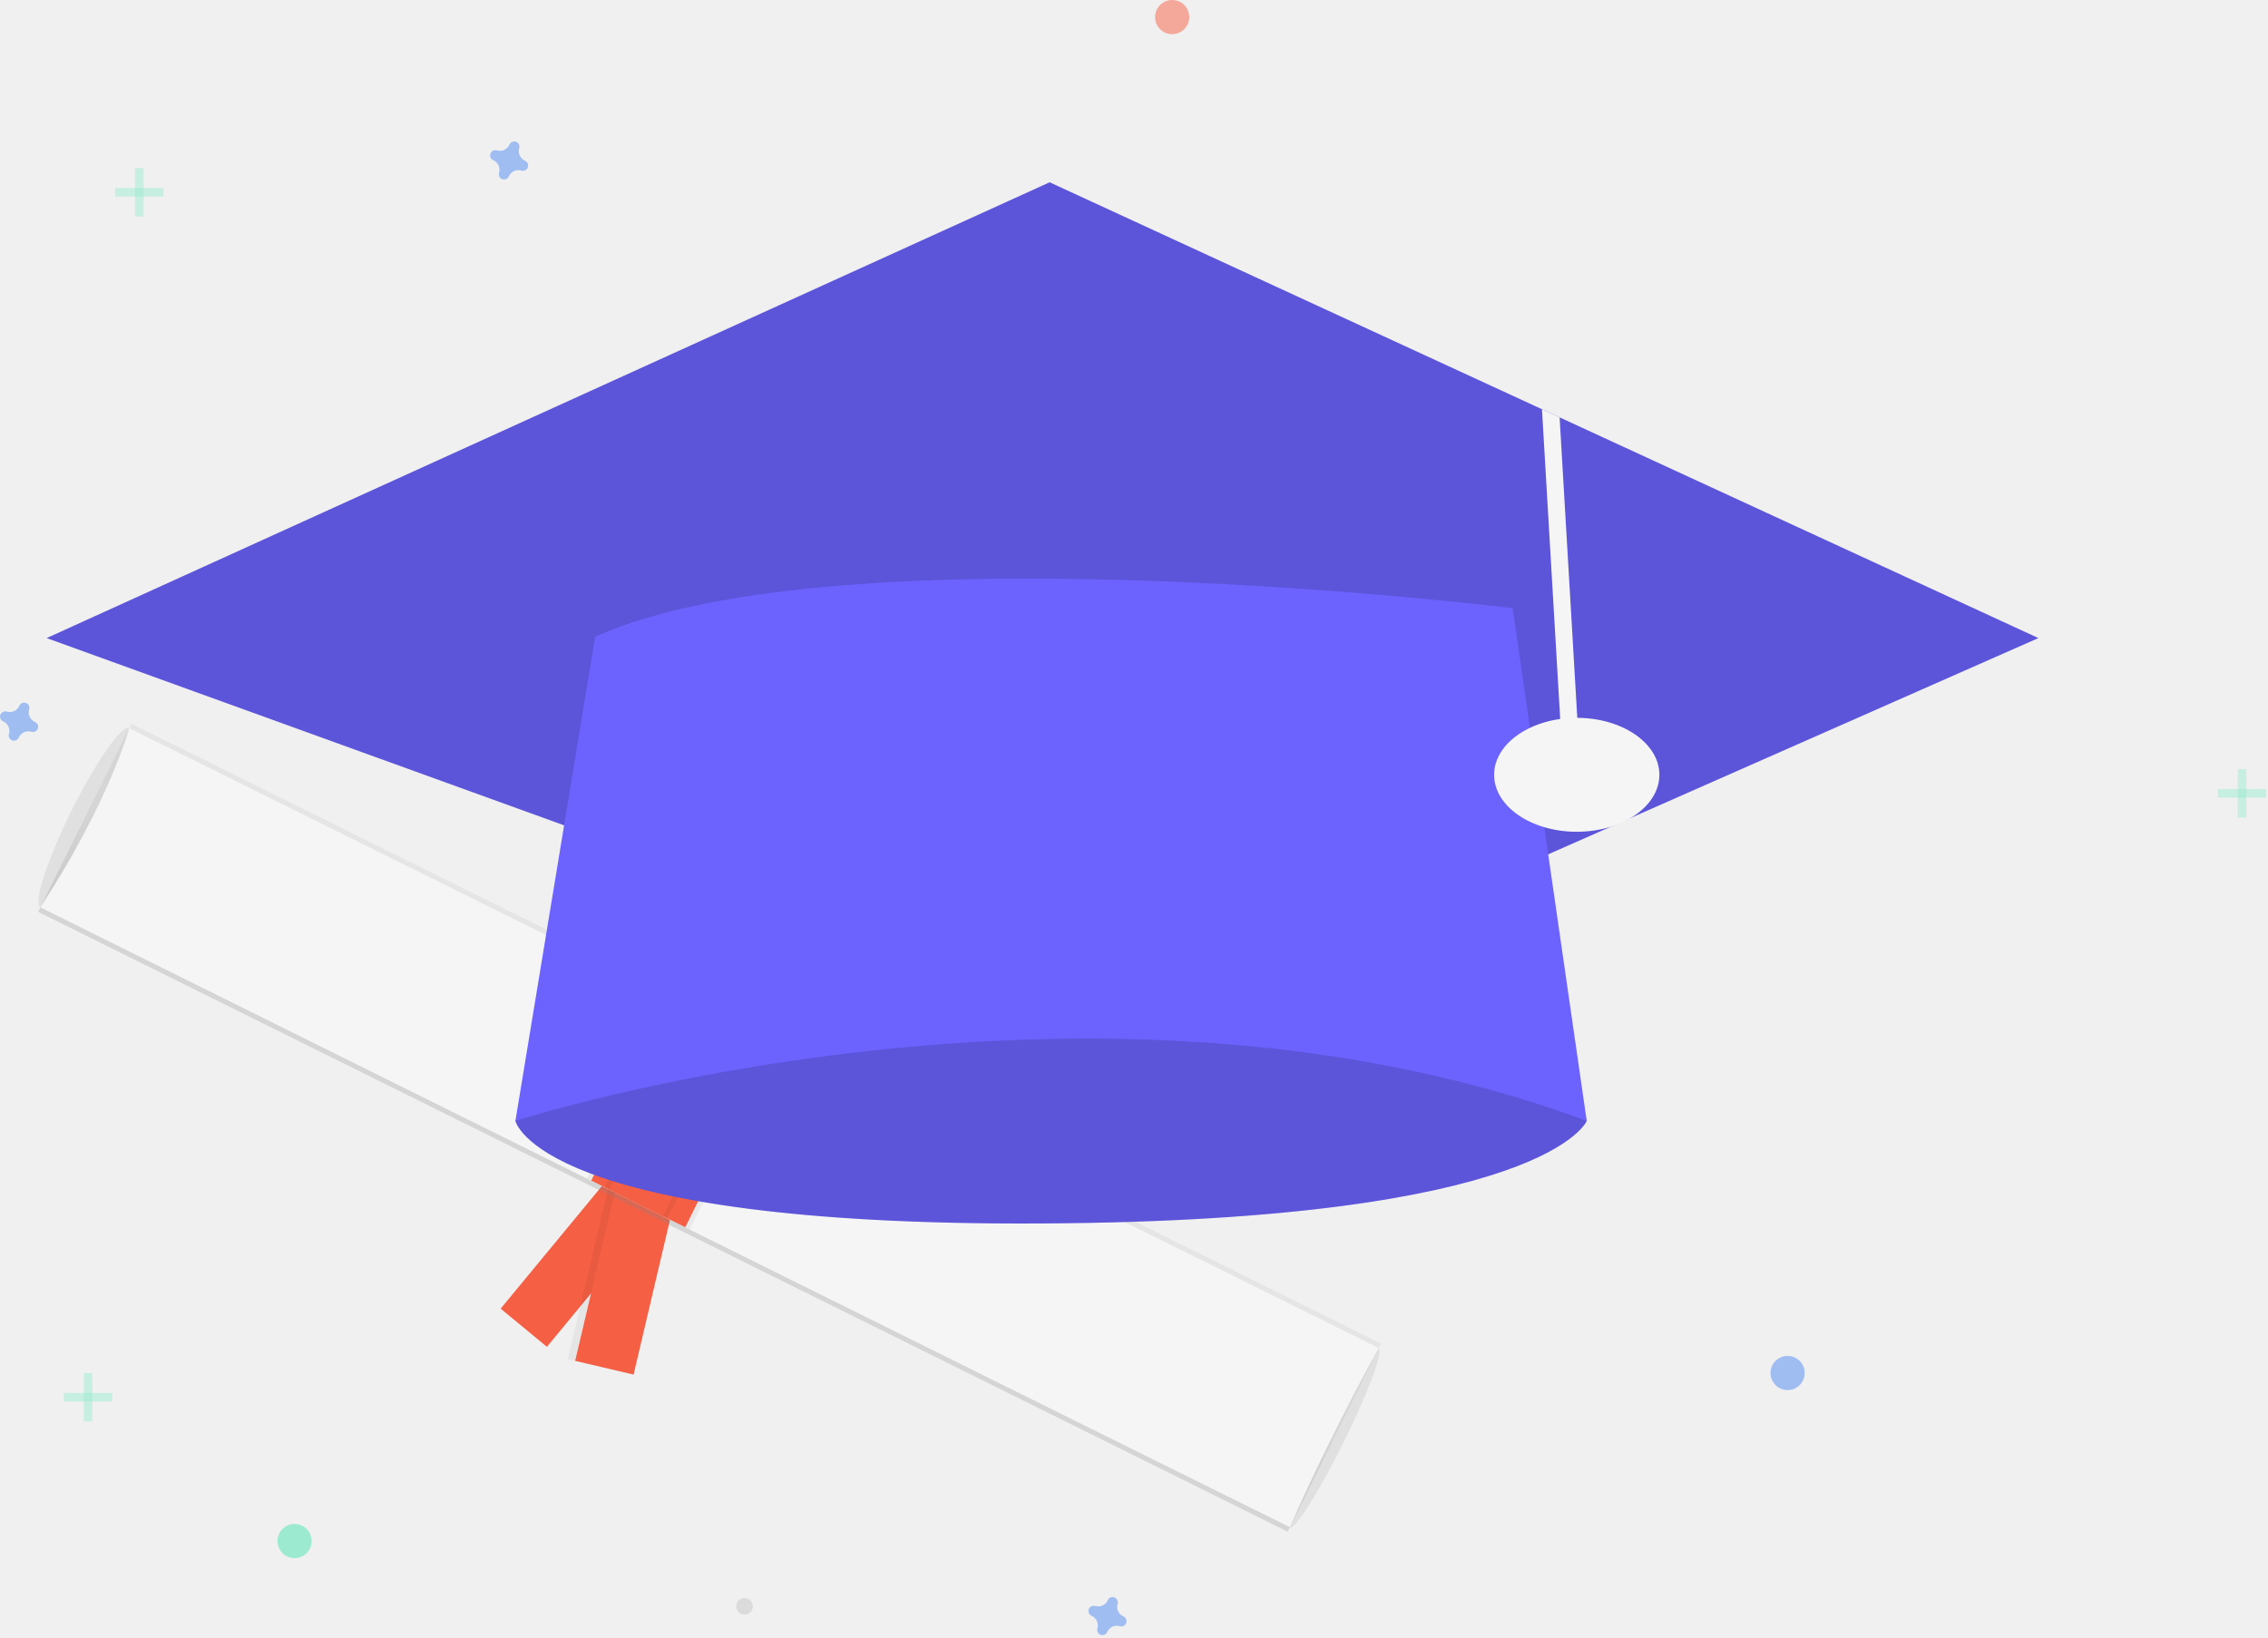
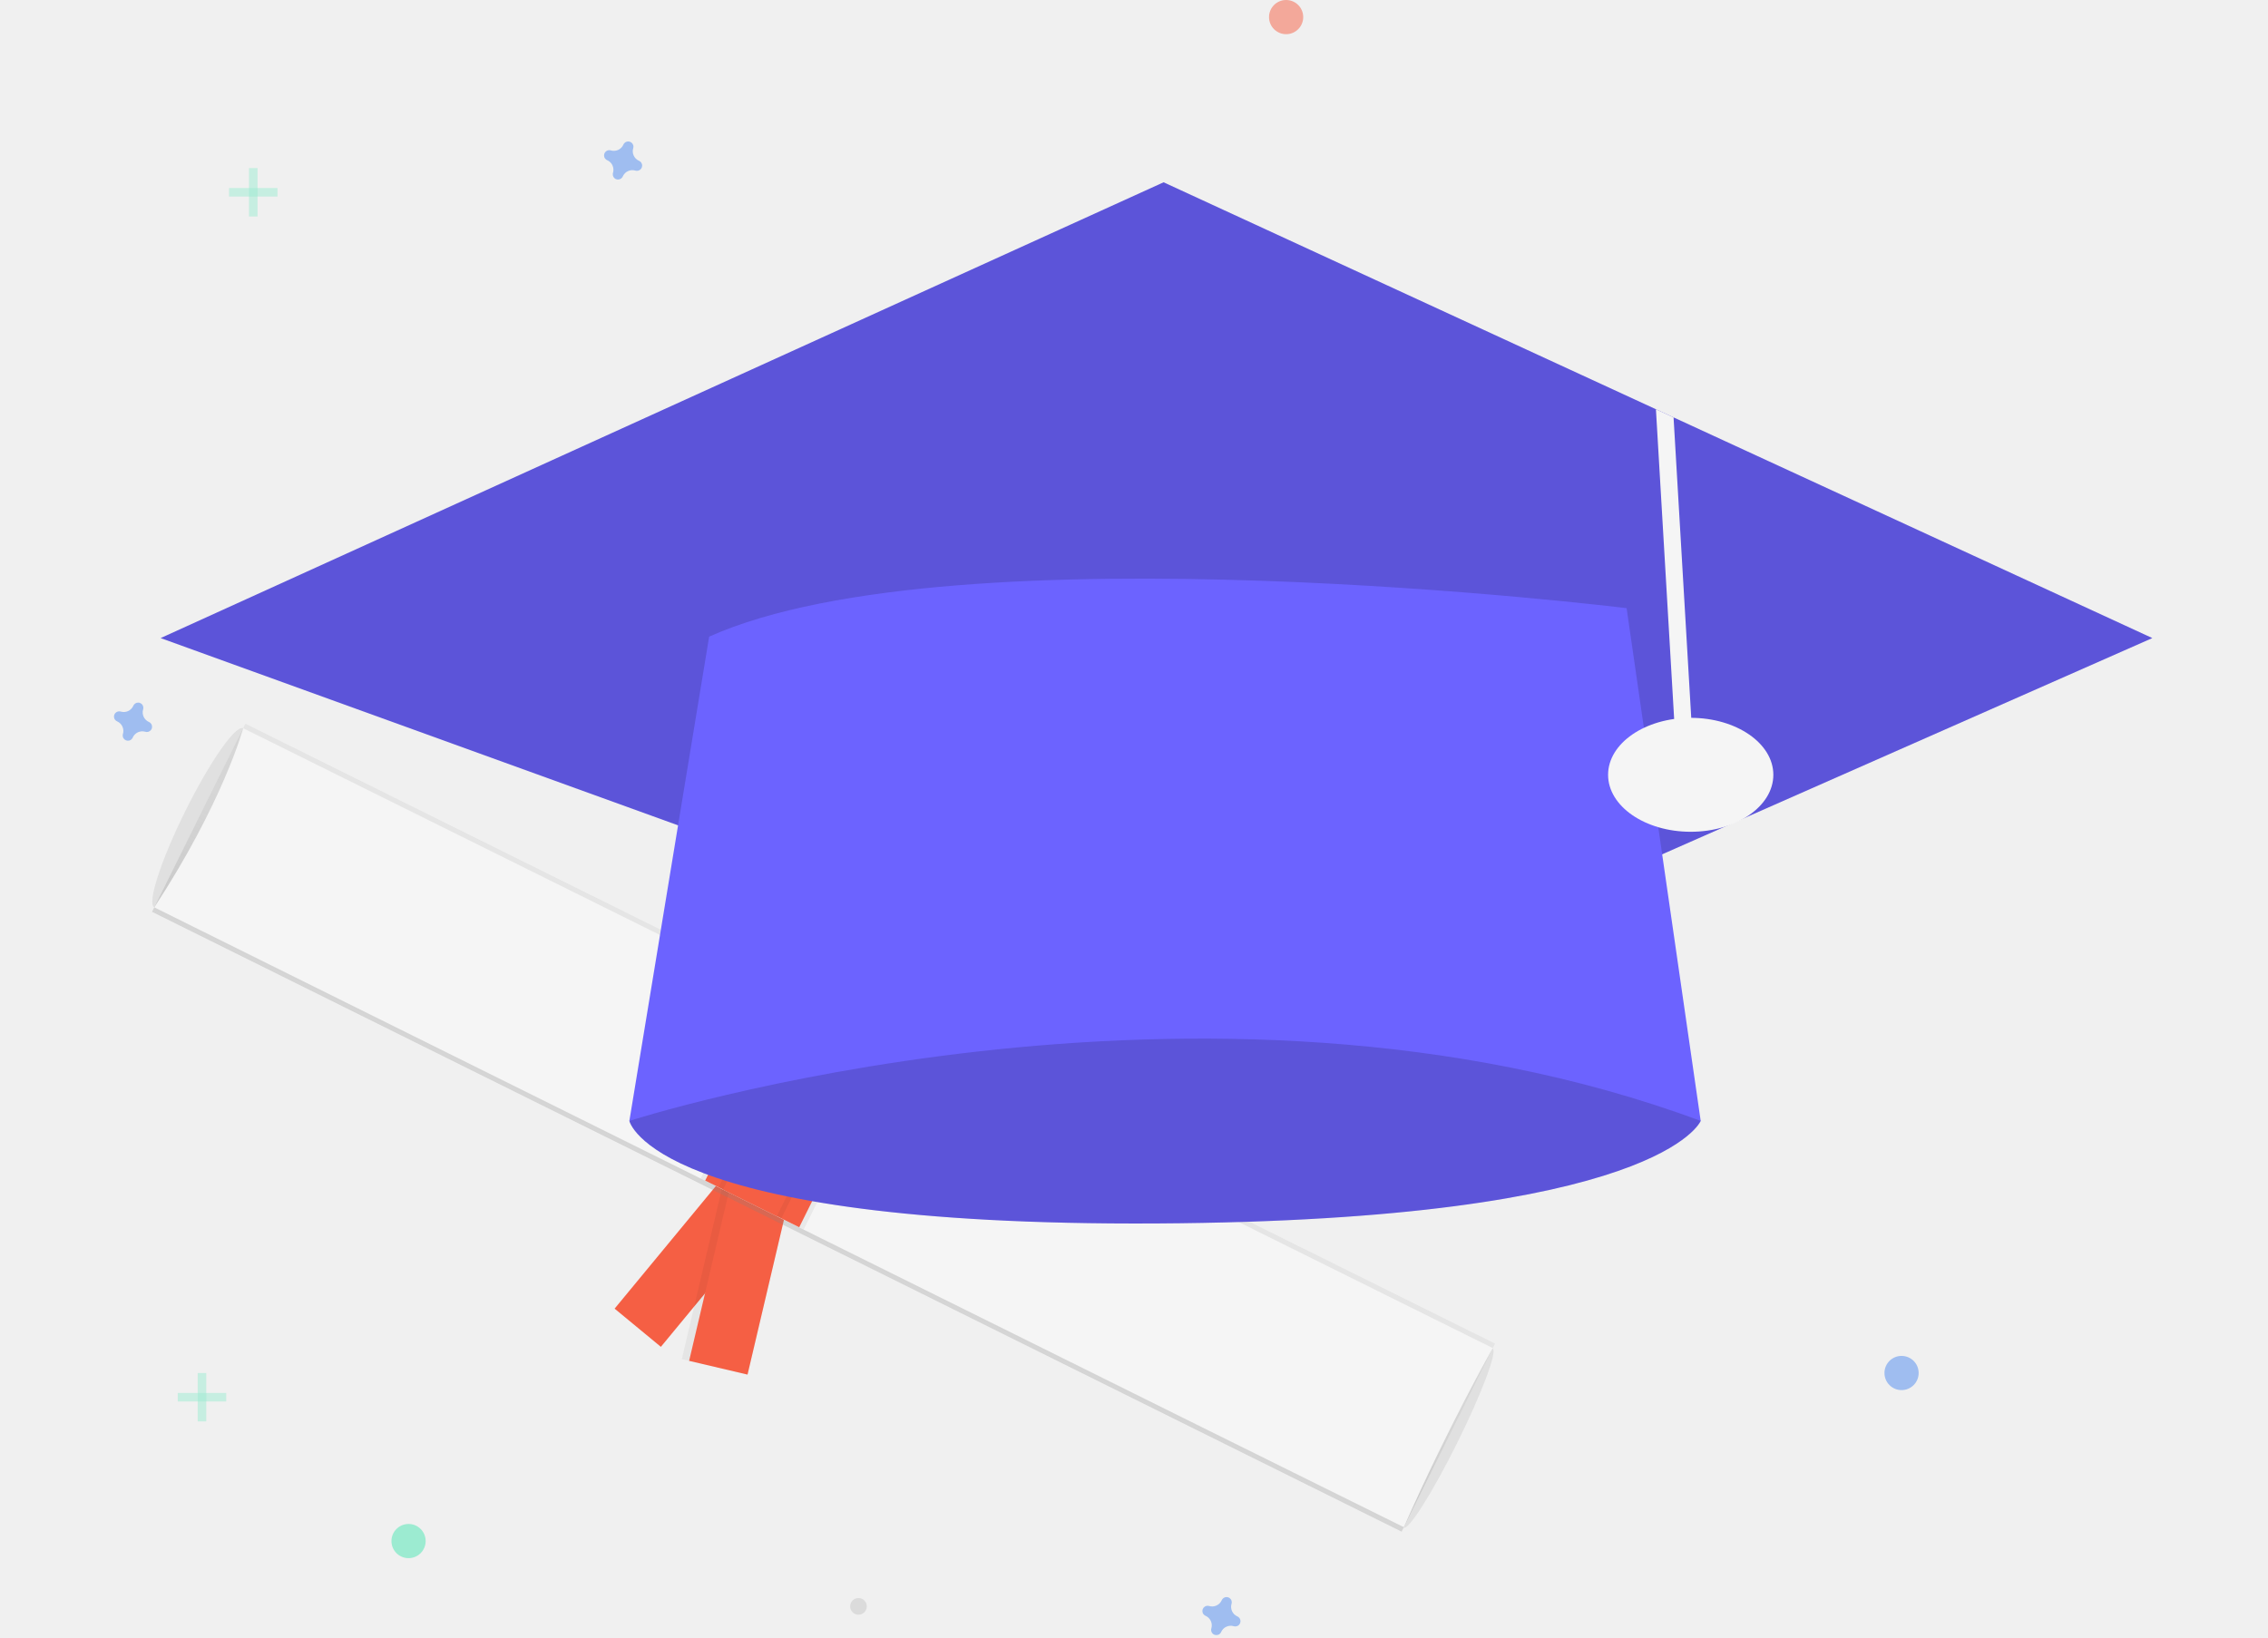
<svg xmlns="http://www.w3.org/2000/svg" width="796" height="575" viewBox="0 0 796 575" fill="none">
  <g clip-path="url(#clip0)">
-     <path d="M34.471 289.428C43.085 272.065 47.958 256.943 45.353 255.65C42.749 254.358 33.654 267.386 25.039 284.748C16.424 302.111 11.552 317.234 14.156 318.526C16.761 319.818 25.856 306.79 34.471 289.428Z" fill="#E0E0E0" />
-     <path d="M471.479 506.465C480.093 489.102 485.643 474.315 483.873 473.437C482.103 472.559 473.685 485.923 465.071 503.285C456.456 520.648 450.907 535.435 452.676 536.313C454.446 537.191 462.864 523.827 471.479 506.465Z" fill="#E0E0E0" />
-     <path d="M236.643 418.691L220.406 405.284L175.715 459.407L191.952 472.814L236.643 418.691Z" fill="#F55F44" />
-     <path opacity="0.05" d="M199.304 477.132L222.368 482.554L238.433 414.228L215.369 408.805L199.304 477.132Z" fill="black" />
-     <path d="M201.87 477.735L222.368 482.554L238.433 414.228L217.935 409.409L201.87 477.735Z" fill="#F55F44" />
-     <path d="M46.133 254.078L13.377 320.098L451.933 537.696L484.69 471.677L46.133 254.078Z" fill="url(#paint0_linear)" />
-     <path d="M452.713 536.124C444.129 532.007 7.869 315.406 14.156 318.526C38.37 281.568 45.353 255.65 45.353 255.65L483.91 473.249C483.91 473.249 468.508 500.278 452.713 536.124Z" fill="#F5F5F5" />
-     <path opacity="0.05" d="M273.277 368.739L237.123 350.801L205.927 413.676L242.08 431.614L273.277 368.739Z" fill="black" />
-     <path d="M271.705 367.959L238.695 351.581L207.498 414.456L240.508 430.834L271.705 367.959Z" fill="#F55F44" />
-     <path opacity="0.05" d="M265.417 364.839L243.411 353.92L212.214 416.796L234.221 427.715L265.417 364.839Z" fill="black" />
-     <path d="M263.846 364.06L244.983 354.7L213.786 417.576L232.649 426.935L263.846 364.06Z" fill="#F55F44" />
-     <path d="M261.306 566.851C262.921 566.851 264.231 565.541 264.231 563.925C264.231 562.309 262.921 560.999 261.306 560.999C259.69 560.999 258.38 562.309 258.38 563.925C258.38 565.541 259.69 566.851 261.306 566.851Z" fill="#DBDBDB" />
+     <path d="M74.466 289.428C83.081 272.065 87.953 256.943 85.349 255.65C82.744 254.358 73.649 267.386 65.034 284.748C56.42 302.111 51.547 317.234 54.152 318.526C56.756 319.818 65.851 306.79 74.466 289.428Z" fill="#E0E0E0" />
+     <path d="M511.474 506.465C520.089 489.102 525.638 474.315 523.868 473.437C522.099 472.559 513.681 485.923 505.066 503.285C496.451 520.648 490.902 535.435 492.671 536.313C494.441 537.191 502.859 523.827 511.474 506.465Z" fill="#E0E0E0" />
+     <path d="M276.638 418.691L260.401 405.284L215.71 459.407L231.947 472.814L276.638 418.691Z" fill="#F55F44" />
+     <path opacity="0.05" d="M239.3 477.132L262.363 482.554L278.428 414.228L255.364 408.805L239.3 477.132Z" fill="black" />
+     <path d="M241.865 477.735L262.363 482.554L278.428 414.228L257.93 409.409L241.865 477.735Z" fill="#F55F44" />
+     <path d="M86.129 254.078L53.372 320.098L491.928 537.696L524.685 471.677L86.129 254.078Z" fill="url(#paint0_linear)" />
+     <path d="M492.708 536.124C484.124 532.007 47.864 315.406 54.152 318.526C78.365 281.568 85.349 255.65 85.349 255.65L523.905 473.249C523.905 473.249 508.504 500.278 492.708 536.124Z" fill="#F5F5F5" />
+     <path opacity="0.05" d="M313.272 368.739L277.119 350.801L245.922 413.676L282.075 431.614L313.272 368.739Z" fill="black" />
+     <path d="M311.7 367.959L278.691 351.581L247.494 414.456L280.503 430.834L311.7 367.959Z" fill="#F55F44" />
+     <path opacity="0.05" d="M305.413 364.839L283.406 353.92L252.209 416.796L274.216 427.715L305.413 364.839Z" fill="black" />
+     <path d="M303.841 364.06L284.978 354.7L253.781 417.576L272.644 426.935L303.841 364.06Z" fill="#F55F44" />
+     <path d="M301.301 566.851C302.917 566.851 304.227 565.541 304.227 563.925C304.227 562.309 302.917 560.999 301.301 560.999C299.685 560.999 298.375 562.309 298.375 563.925C298.375 565.541 299.685 566.851 301.301 566.851Z" fill="#DBDBDB" />
    <g opacity="0.5">
-       <path opacity="0.5" d="M32.394 482H29.394V499H32.394V482Z" fill="#47E6B1" />
-       <path opacity="0.5" d="M39.394 492V489H22.394V492H39.394Z" fill="#47E6B1" />
+       <path opacity="0.5" d="M72.39 482H69.39V499H72.39V482Z" fill="#47E6B1" />
+       <path opacity="0.5" d="M79.39 492V489H62.39V492H79.39Z" fill="#47E6B1" />
    </g>
    <g opacity="0.5">
-       <path opacity="0.5" d="M788.394 270H785.394V287H788.394V270Z" fill="#47E6B1" />
-       <path opacity="0.5" d="M795.394 280V277H778.394V280H795.394Z" fill="#47E6B1" />
+       <path opacity="0.5" d="M90.39 59H87.39V76H90.39V59Z" fill="#47E6B1" />
+       <path opacity="0.5" d="M97.39 69V66H80.39V69H97.39Z" fill="#47E6B1" />
    </g>
-     <g opacity="0.5">
-       <path opacity="0.5" d="M50.394 59H47.394V76H50.394V59Z" fill="#47E6B1" />
-       <path opacity="0.5" d="M57.394 69V66H40.394V69H57.394Z" fill="#47E6B1" />
-     </g>
-     <path opacity="0.5" d="M12.29 253.456C11.463 253.096 10.797 252.445 10.42 251.626C10.042 250.807 9.979 249.878 10.242 249.015C10.285 248.883 10.312 248.746 10.322 248.608C10.346 248.213 10.242 247.82 10.026 247.489C9.809 247.157 9.492 246.904 9.121 246.767C8.749 246.63 8.344 246.616 7.964 246.728C7.584 246.84 7.25 247.071 7.012 247.387C6.93 247.499 6.861 247.62 6.808 247.748C6.448 248.575 5.796 249.241 4.977 249.618C4.158 249.996 3.229 250.059 2.367 249.796C2.235 249.753 2.098 249.727 1.959 249.716C1.564 249.692 1.172 249.796 0.84 250.012C0.509 250.229 0.256 250.546 0.119 250.918C-0.018 251.289 -0.032 251.695 0.079 252.074C0.191 252.454 0.422 252.788 0.738 253.026C0.85 253.108 0.972 253.177 1.1 253.23C1.927 253.59 2.592 254.242 2.97 255.061C3.347 255.88 3.41 256.809 3.147 257.671C3.105 257.804 3.078 257.94 3.067 258.079C3.043 258.474 3.147 258.866 3.364 259.198C3.58 259.53 3.897 259.783 4.269 259.92C4.64 260.057 5.046 260.07 5.426 259.959C5.806 259.847 6.14 259.616 6.378 259.3C6.46 259.188 6.528 259.067 6.582 258.938C6.942 258.112 7.593 257.446 8.412 257.069C9.231 256.691 10.16 256.628 11.023 256.891C11.155 256.933 11.292 256.96 11.43 256.971C11.825 256.995 12.218 256.891 12.549 256.675C12.881 256.458 13.134 256.141 13.271 255.769C13.408 255.398 13.422 254.992 13.31 254.612C13.199 254.232 12.968 253.899 12.652 253.66C12.539 253.578 12.418 253.51 12.29 253.456Z" fill="#4D8AF0" />
-     <path opacity="0.5" d="M184.29 56.456C183.463 56.096 182.797 55.445 182.42 54.626C182.042 53.807 181.979 52.878 182.242 52.015C182.285 51.883 182.312 51.746 182.322 51.608C182.346 51.213 182.242 50.82 182.026 50.489C181.81 50.157 181.492 49.904 181.121 49.767C180.749 49.63 180.344 49.616 179.964 49.728C179.584 49.84 179.25 50.071 179.012 50.387C178.93 50.499 178.861 50.62 178.808 50.748C178.448 51.575 177.796 52.241 176.977 52.618C176.158 52.996 175.229 53.059 174.367 52.796C174.235 52.753 174.098 52.727 173.959 52.716C173.564 52.692 173.172 52.796 172.84 53.012C172.509 53.229 172.256 53.546 172.119 53.917C171.982 54.289 171.968 54.695 172.079 55.075C172.191 55.454 172.422 55.788 172.738 56.026C172.85 56.108 172.972 56.177 173.1 56.23C173.927 56.59 174.592 57.242 174.97 58.061C175.347 58.88 175.41 59.809 175.147 60.671C175.105 60.804 175.078 60.94 175.067 61.079C175.043 61.474 175.147 61.867 175.364 62.198C175.58 62.53 175.897 62.783 176.269 62.92C176.64 63.057 177.046 63.07 177.426 62.959C177.806 62.847 178.14 62.616 178.378 62.3C178.46 62.188 178.528 62.066 178.582 61.938C178.942 61.112 179.593 60.446 180.412 60.069C181.231 59.691 182.16 59.628 183.023 59.891C183.155 59.933 183.292 59.96 183.43 59.971C183.825 59.995 184.218 59.891 184.549 59.675C184.881 59.458 185.134 59.141 185.271 58.769C185.408 58.398 185.422 57.992 185.31 57.612C185.199 57.232 184.968 56.899 184.651 56.66C184.539 56.578 184.418 56.51 184.29 56.456Z" fill="#4D8AF0" />
-     <path opacity="0.5" d="M394.29 567.456C393.463 567.096 392.797 566.445 392.42 565.626C392.042 564.807 391.979 563.878 392.242 563.015C392.285 562.883 392.312 562.746 392.322 562.608C392.346 562.213 392.242 561.82 392.026 561.489C391.809 561.157 391.492 560.904 391.121 560.767C390.749 560.63 390.343 560.616 389.964 560.728C389.584 560.84 389.25 561.071 389.012 561.387C388.93 561.499 388.861 561.62 388.808 561.748C388.448 562.575 387.796 563.241 386.977 563.618C386.158 563.996 385.229 564.059 384.367 563.796C384.234 563.753 384.098 563.727 383.959 563.716C383.564 563.692 383.172 563.796 382.84 564.012C382.509 564.229 382.256 564.546 382.119 564.918C381.982 565.289 381.968 565.695 382.079 566.075C382.191 566.454 382.422 566.788 382.738 567.026C382.85 567.108 382.972 567.177 383.1 567.23C383.927 567.59 384.592 568.242 384.97 569.061C385.347 569.88 385.41 570.809 385.147 571.671C385.105 571.804 385.078 571.94 385.067 572.079C385.043 572.474 385.147 572.867 385.364 573.198C385.58 573.53 385.897 573.783 386.269 573.92C386.64 574.057 387.046 574.07 387.426 573.959C387.806 573.847 388.139 573.616 388.378 573.3C388.46 573.188 388.528 573.067 388.582 572.938C388.942 572.112 389.593 571.446 390.412 571.069C391.231 570.691 392.16 570.628 393.023 570.891C393.155 570.933 393.292 570.96 393.43 570.971C393.825 570.995 394.218 570.891 394.549 570.675C394.881 570.458 395.134 570.141 395.271 569.769C395.408 569.398 395.422 568.992 395.31 568.612C395.199 568.232 394.968 567.899 394.651 567.66C394.539 567.578 394.418 567.51 394.29 567.456Z" fill="#4D8AF0" />
-     <path opacity="0.5" d="M627.394 488C630.708 488 633.394 485.314 633.394 482C633.394 478.686 630.708 476 627.394 476C624.081 476 621.394 478.686 621.394 482C621.394 485.314 624.081 488 627.394 488Z" fill="#4D8AF0" />
-     <path opacity="0.5" d="M103.394 547C106.708 547 109.394 544.314 109.394 541C109.394 537.686 106.708 535 103.394 535C100.081 535 97.394 537.686 97.394 541C97.394 544.314 100.081 547 103.394 547Z" fill="#47E6B1" />
-     <path opacity="0.5" d="M411.394 12C414.708 12 417.394 9.314 417.394 6C417.394 2.686 414.708 0 411.394 0C408.081 0 405.394 2.686 405.394 6C405.394 9.314 408.081 12 411.394 12Z" fill="#F55F44" />
-     <path d="M204.894 357.5L180.894 393.5C180.894 393.5 188.894 430.5 365.894 429.5C542.894 428.5 556.894 393.5 556.894 393.5L523.894 345.5L422.894 276.5L204.894 357.5Z" fill="#6C63FF" />
-     <path opacity="0.15" d="M204.894 357.5L180.894 393.5C180.894 393.5 188.894 430.5 365.894 429.5C542.894 428.5 556.894 393.5 556.894 393.5L523.894 345.5L422.894 276.5L204.894 357.5Z" fill="black" />
-     <path d="M715.394 224L400.394 363L16.394 224L368.394 64L541.184 143.67L547.374 146.53L715.394 224Z" fill="#6C63FF" />
-     <path opacity="0.15" d="M715.394 224L400.394 363L16.394 224L368.394 64L541.184 143.67L547.374 146.53L715.394 224Z" fill="black" />
-     <path d="M553.894 257.32L547.894 257.68L541.184 143.67L547.374 146.53L553.894 257.32Z" fill="#F5F5F5" />
-     <path d="M208.894 223.5L180.894 393.5C180.894 393.5 381.894 328.5 556.894 393.5L530.894 213.5C530.894 213.5 295.894 184.5 208.894 223.5Z" fill="#6C63FF" />
-     <path d="M553.394 292C569.411 292 582.394 283.046 582.394 272C582.394 260.954 569.411 252 553.394 252C537.378 252 524.394 260.954 524.394 272C524.394 283.046 537.378 292 553.394 292Z" fill="#F5F5F5" />
+     <path opacity="0.5" d="M52.285 253.456C51.458 253.096 50.793 252.445 50.415 251.626C50.038 250.807 49.974 249.878 50.237 249.015C50.28 248.883 50.307 248.746 50.317 248.608V248.608C50.341 248.213 50.238 247.82 50.021 247.489C49.805 247.157 49.487 246.904 49.116 246.767C48.745 246.63 48.339 246.616 47.959 246.728C47.579 246.84 47.245 247.071 47.007 247.387V247.387C46.925 247.499 46.857 247.62 46.803 247.748C46.443 248.575 45.791 249.241 44.973 249.618C44.154 249.996 43.225 250.059 42.362 249.796C42.23 249.753 42.093 249.727 41.955 249.716V249.716C41.559 249.692 41.167 249.796 40.835 250.012C40.504 250.229 40.251 250.546 40.114 250.918C39.977 251.289 39.963 251.695 40.075 252.074C40.186 252.454 40.417 252.788 40.733 253.026V253.026C40.846 253.108 40.967 253.177 41.095 253.23C41.922 253.59 42.587 254.242 42.965 255.061C43.342 255.88 43.406 256.809 43.143 257.671C43.1 257.804 43.073 257.94 43.063 258.079V258.079C43.039 258.474 43.142 258.866 43.359 259.198C43.575 259.53 43.893 259.783 44.264 259.92C44.636 260.057 45.041 260.07 45.421 259.959C45.801 259.847 46.135 259.616 46.373 259.3V259.3C46.455 259.188 46.523 259.067 46.577 258.938C46.937 258.112 47.589 257.446 48.407 257.069C49.226 256.691 50.156 256.628 51.018 256.891C51.15 256.933 51.287 256.96 51.426 256.971V256.971C51.821 256.995 52.213 256.891 52.545 256.675C52.876 256.458 53.129 256.141 53.266 255.769C53.403 255.398 53.417 254.992 53.305 254.612C53.194 254.232 52.963 253.899 52.647 253.66C52.535 253.578 52.413 253.51 52.285 253.456V253.456Z" fill="#4D8AF0" />
+     <path opacity="0.5" d="M224.285 56.456C223.458 56.096 222.793 55.445 222.415 54.626C222.038 53.807 221.974 52.878 222.238 52.015C222.28 51.883 222.307 51.746 222.317 51.608V51.608C222.341 51.213 222.238 50.82 222.021 50.489C221.805 50.157 221.487 49.904 221.116 49.767C220.744 49.63 220.339 49.616 219.959 49.728C219.579 49.84 219.245 50.071 219.007 50.387V50.387C218.925 50.499 218.857 50.62 218.803 50.748C218.443 51.575 217.791 52.241 216.973 52.618C216.154 52.996 215.225 53.059 214.362 52.796C214.23 52.753 214.093 52.727 213.955 52.716V52.716C213.559 52.692 213.167 52.796 212.835 53.012C212.504 53.229 212.251 53.546 212.114 53.917C211.977 54.289 211.963 54.695 212.075 55.075C212.186 55.454 212.417 55.788 212.733 56.026V56.026C212.845 56.108 212.967 56.177 213.095 56.23C213.922 56.59 214.587 57.242 214.965 58.061C215.342 58.88 215.406 59.809 215.143 60.671C215.1 60.804 215.073 60.94 215.063 61.079V61.079C215.039 61.474 215.143 61.867 215.359 62.198C215.575 62.53 215.893 62.783 216.264 62.92C216.636 63.057 217.041 63.07 217.421 62.959C217.801 62.847 218.135 62.616 218.373 62.3C218.455 62.188 218.524 62.066 218.577 61.938C218.937 61.112 219.589 60.446 220.407 60.069C221.226 59.691 222.156 59.628 223.018 59.891C223.15 59.933 223.287 59.96 223.426 59.971V59.971C223.821 59.995 224.213 59.891 224.545 59.675C224.876 59.458 225.129 59.141 225.266 58.769C225.403 58.398 225.417 57.992 225.305 57.612C225.194 57.232 224.963 56.899 224.647 56.66V56.66C224.535 56.578 224.413 56.51 224.285 56.456V56.456Z" fill="#4D8AF0" />
+     <path opacity="0.5" d="M434.285 567.456C433.458 567.096 432.793 566.445 432.415 565.626C432.038 564.807 431.974 563.878 432.237 563.015C432.28 562.883 432.307 562.746 432.317 562.608V562.608C432.341 562.213 432.238 561.82 432.021 561.489C431.805 561.157 431.487 560.904 431.116 560.767C430.744 560.63 430.339 560.616 429.959 560.728C429.579 560.84 429.245 561.071 429.007 561.387C428.925 561.499 428.857 561.62 428.803 561.748C428.443 562.575 427.792 563.241 426.973 563.618C426.154 563.996 425.225 564.059 424.362 563.796C424.23 563.753 424.093 563.727 423.954 563.716V563.716C423.559 563.692 423.167 563.796 422.835 564.012C422.504 564.229 422.251 564.546 422.114 564.918C421.977 565.289 421.963 565.695 422.075 566.075C422.186 566.454 422.417 566.788 422.733 567.026C422.845 567.108 422.967 567.177 423.095 567.23C423.922 567.59 424.587 568.242 424.965 569.061C425.342 569.88 425.406 570.809 425.143 571.671C425.1 571.804 425.073 571.94 425.063 572.079V572.079C425.039 572.474 425.142 572.867 425.359 573.198C425.575 573.53 425.893 573.783 426.264 573.92C426.636 574.057 427.041 574.07 427.421 573.959C427.801 573.847 428.135 573.616 428.373 573.3V573.3C428.455 573.188 428.524 573.067 428.577 572.938C428.937 572.112 429.589 571.446 430.407 571.069C431.226 570.691 432.155 570.628 433.018 570.891C433.15 570.933 433.287 570.96 433.426 570.971V570.971C433.821 570.995 434.213 570.891 434.545 570.675C434.876 570.458 435.129 570.141 435.266 569.769C435.403 569.398 435.417 568.992 435.305 568.612C435.194 568.232 434.963 567.899 434.647 567.66V567.66C434.535 567.578 434.413 567.51 434.285 567.456V567.456Z" fill="#4D8AF0" />
+     <path opacity="0.5" d="M667.39 488C670.703 488 673.39 485.314 673.39 482C673.39 478.686 670.703 476 667.39 476C664.076 476 661.39 478.686 661.39 482C661.39 485.314 664.076 488 667.39 488Z" fill="#4D8AF0" />
+     <path opacity="0.5" d="M143.39 547C146.703 547 149.39 544.314 149.39 541C149.39 537.686 146.703 535 143.39 535C140.076 535 137.39 537.686 137.39 541C137.39 544.314 140.076 547 143.39 547Z" fill="#47E6B1" />
+     <path opacity="0.5" d="M451.39 12C454.703 12 457.39 9.314 457.39 6C457.39 2.686 454.703 0 451.39 0C448.076 0 445.39 2.686 445.39 6C445.39 9.314 448.076 12 451.39 12Z" fill="#F55F44" />
+     <path d="M244.89 357.5L220.89 393.5C220.89 393.5 228.89 430.5 405.89 429.5C582.89 428.5 596.89 393.5 596.89 393.5L563.89 345.5L462.89 276.5L244.89 357.5Z" fill="#6C63FF" />
+     <path opacity="0.15" d="M244.89 357.5L220.89 393.5C220.89 393.5 228.89 430.5 405.89 429.5C582.89 428.5 596.89 393.5 596.89 393.5L563.89 345.5L462.89 276.5L244.89 357.5Z" fill="black" />
+     <path d="M755.389 224L440.389 363L56.389 224L408.389 64L581.179 143.67L587.369 146.53L755.389 224Z" fill="#6C63FF" />
+     <path opacity="0.15" d="M755.389 224L440.389 363L56.389 224L408.389 64L581.179 143.67L587.369 146.53L755.389 224Z" fill="black" />
+     <path d="M593.889 257.32L587.889 257.68L581.179 143.67L587.369 146.53L593.889 257.32Z" fill="#F5F5F5" />
+     <path d="M248.89 223.5L220.89 393.5C220.89 393.5 421.89 328.5 596.89 393.5L570.89 213.5C570.89 213.5 335.89 184.5 248.89 223.5Z" fill="#6C63FF" />
+     <path d="M593.39 292C609.406 292 622.39 283.046 622.39 272C622.39 260.954 609.406 252 593.39 252C577.373 252 564.39 260.954 564.39 272C564.39 283.046 577.373 292 593.39 292Z" fill="#F5F5F5" />
  </g>
  <defs>
-     <linearGradient id="paint0_linear" x1="232.655" y1="428.897" x2="265.411" y2="362.878" gradientUnits="userSpaceOnUse">
+     <linearGradient id="paint0_linear" x1="272.65" y1="428.897" x2="305.407" y2="362.878" gradientUnits="userSpaceOnUse">
      <stop stop-color="#808080" stop-opacity="0.25" />
      <stop offset="0.535" stop-color="#808080" stop-opacity="0.12" />
      <stop offset="1" stop-color="#808080" stop-opacity="0.1" />
    </linearGradient>
    <clipPath id="clip0">
      <rect width="795.394" height="574.038" fill="white" />
    </clipPath>
  </defs>
</svg>
